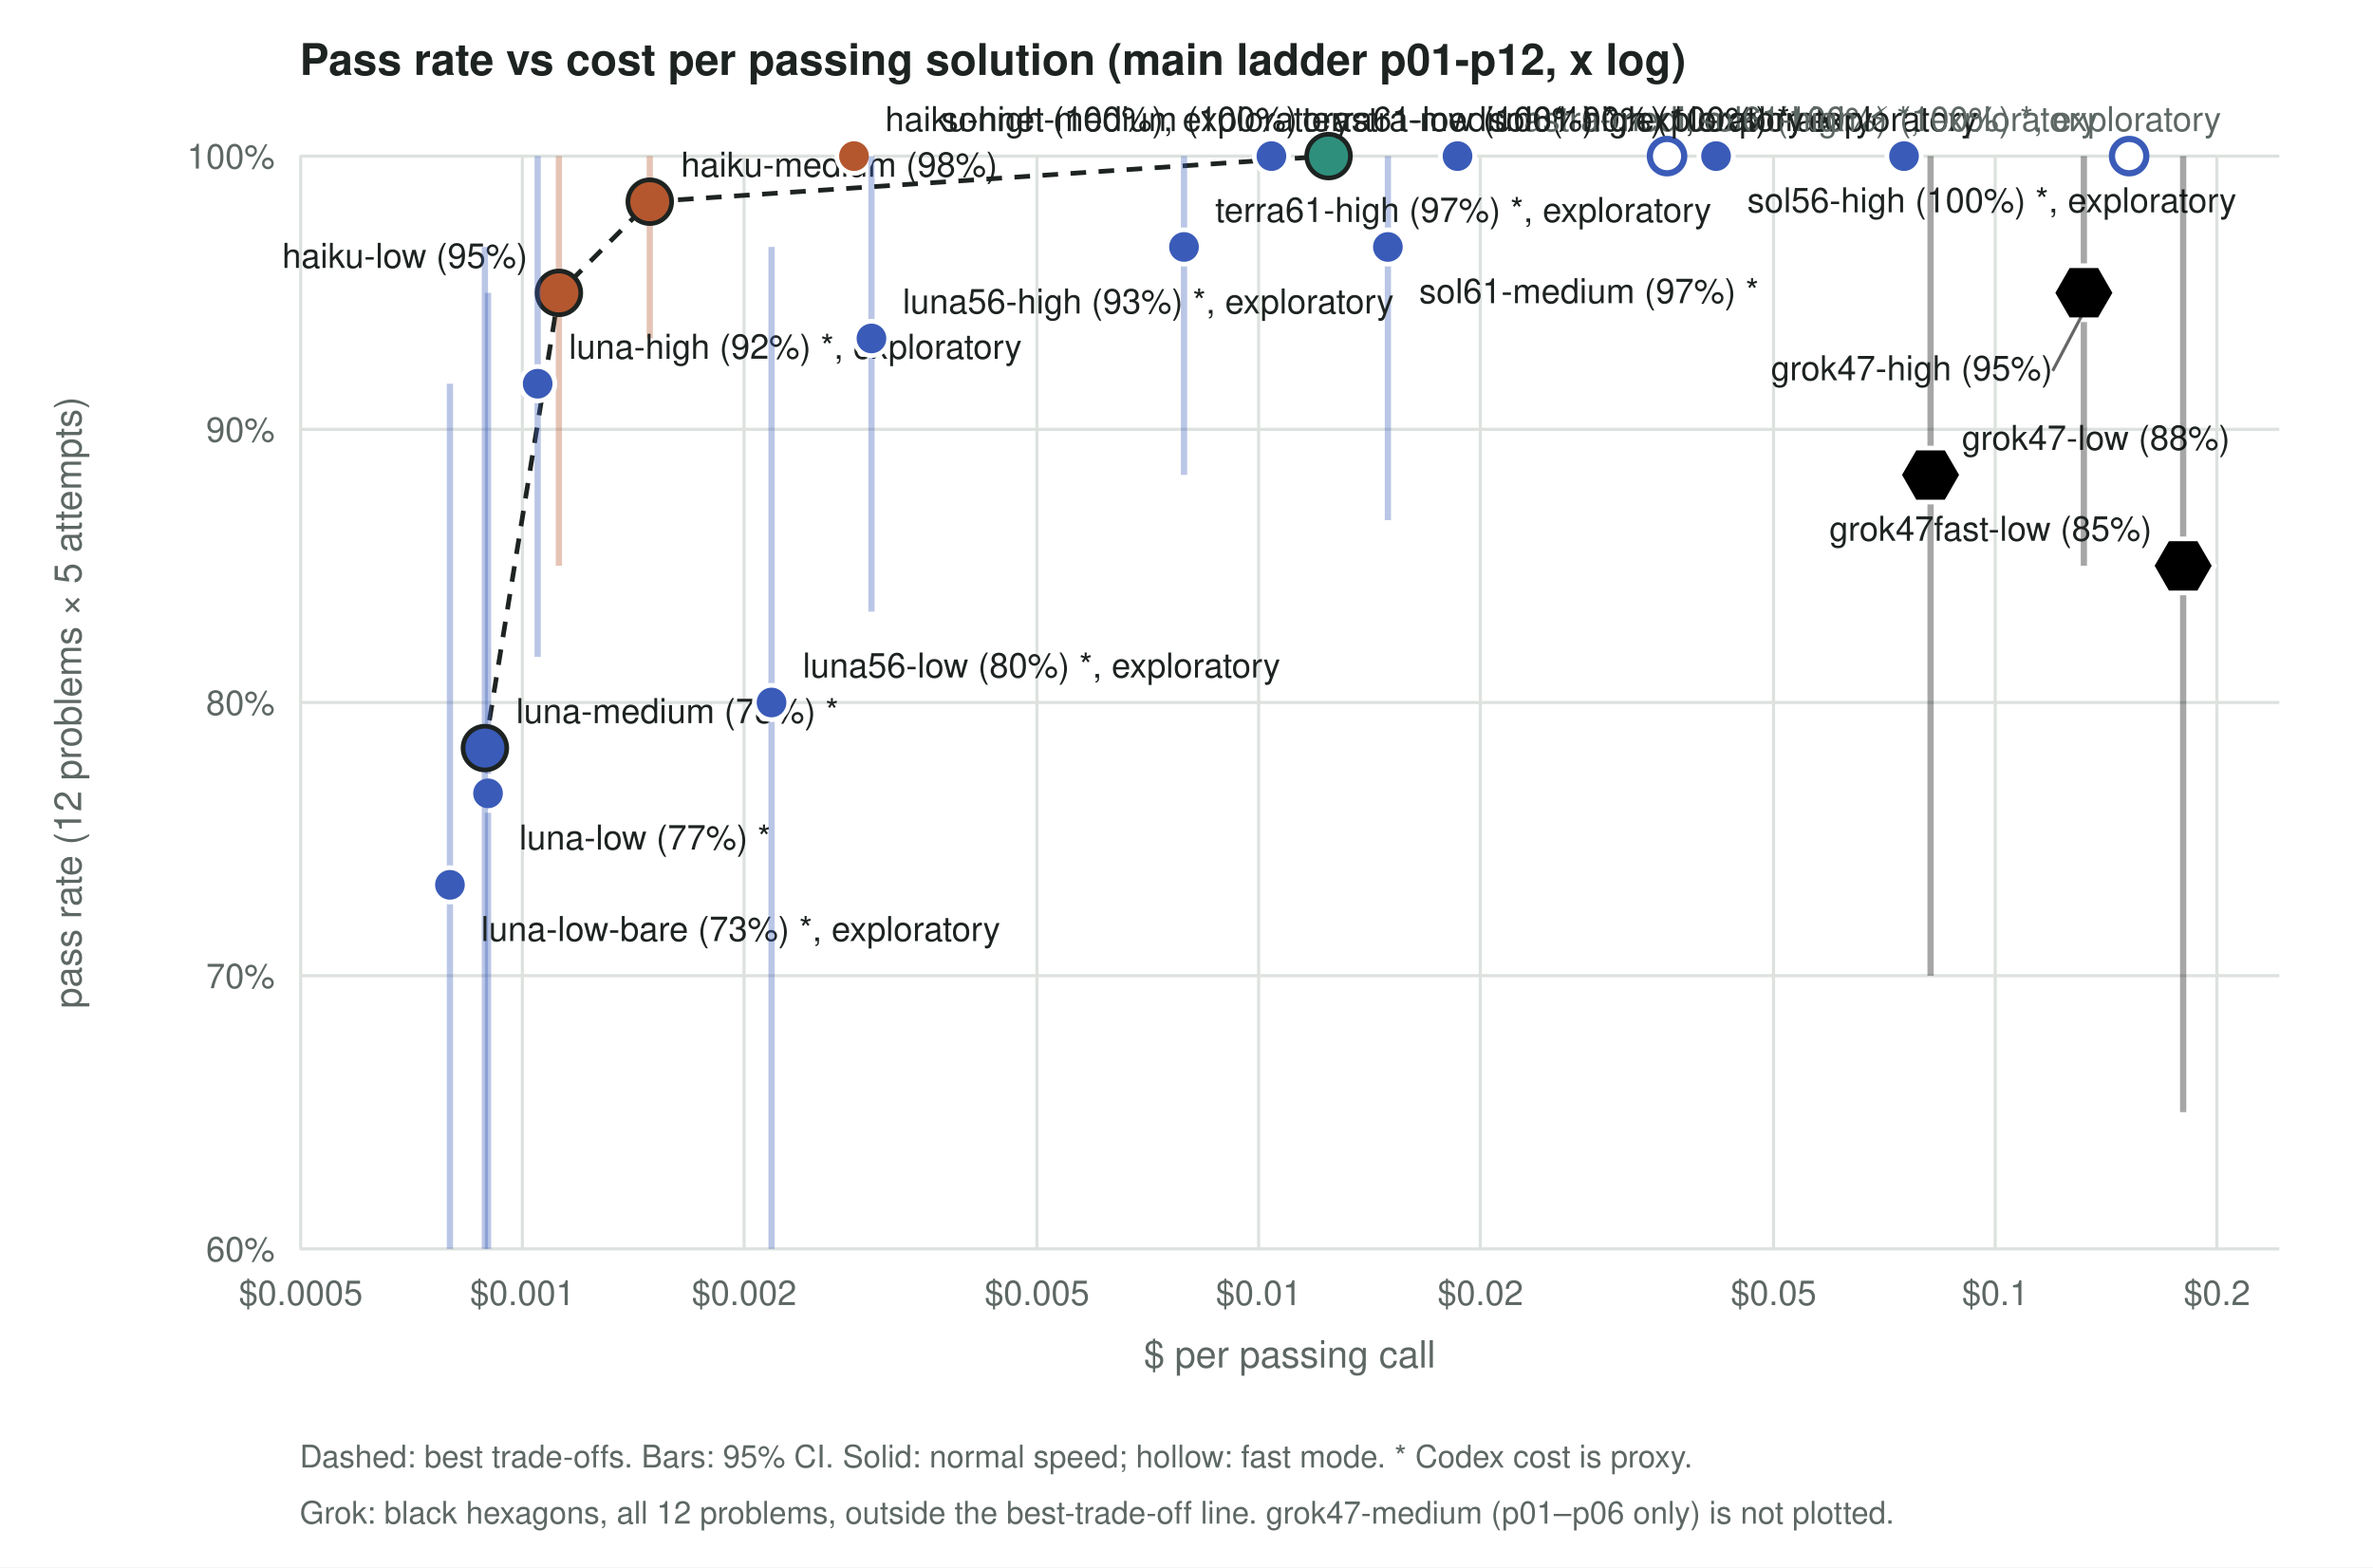
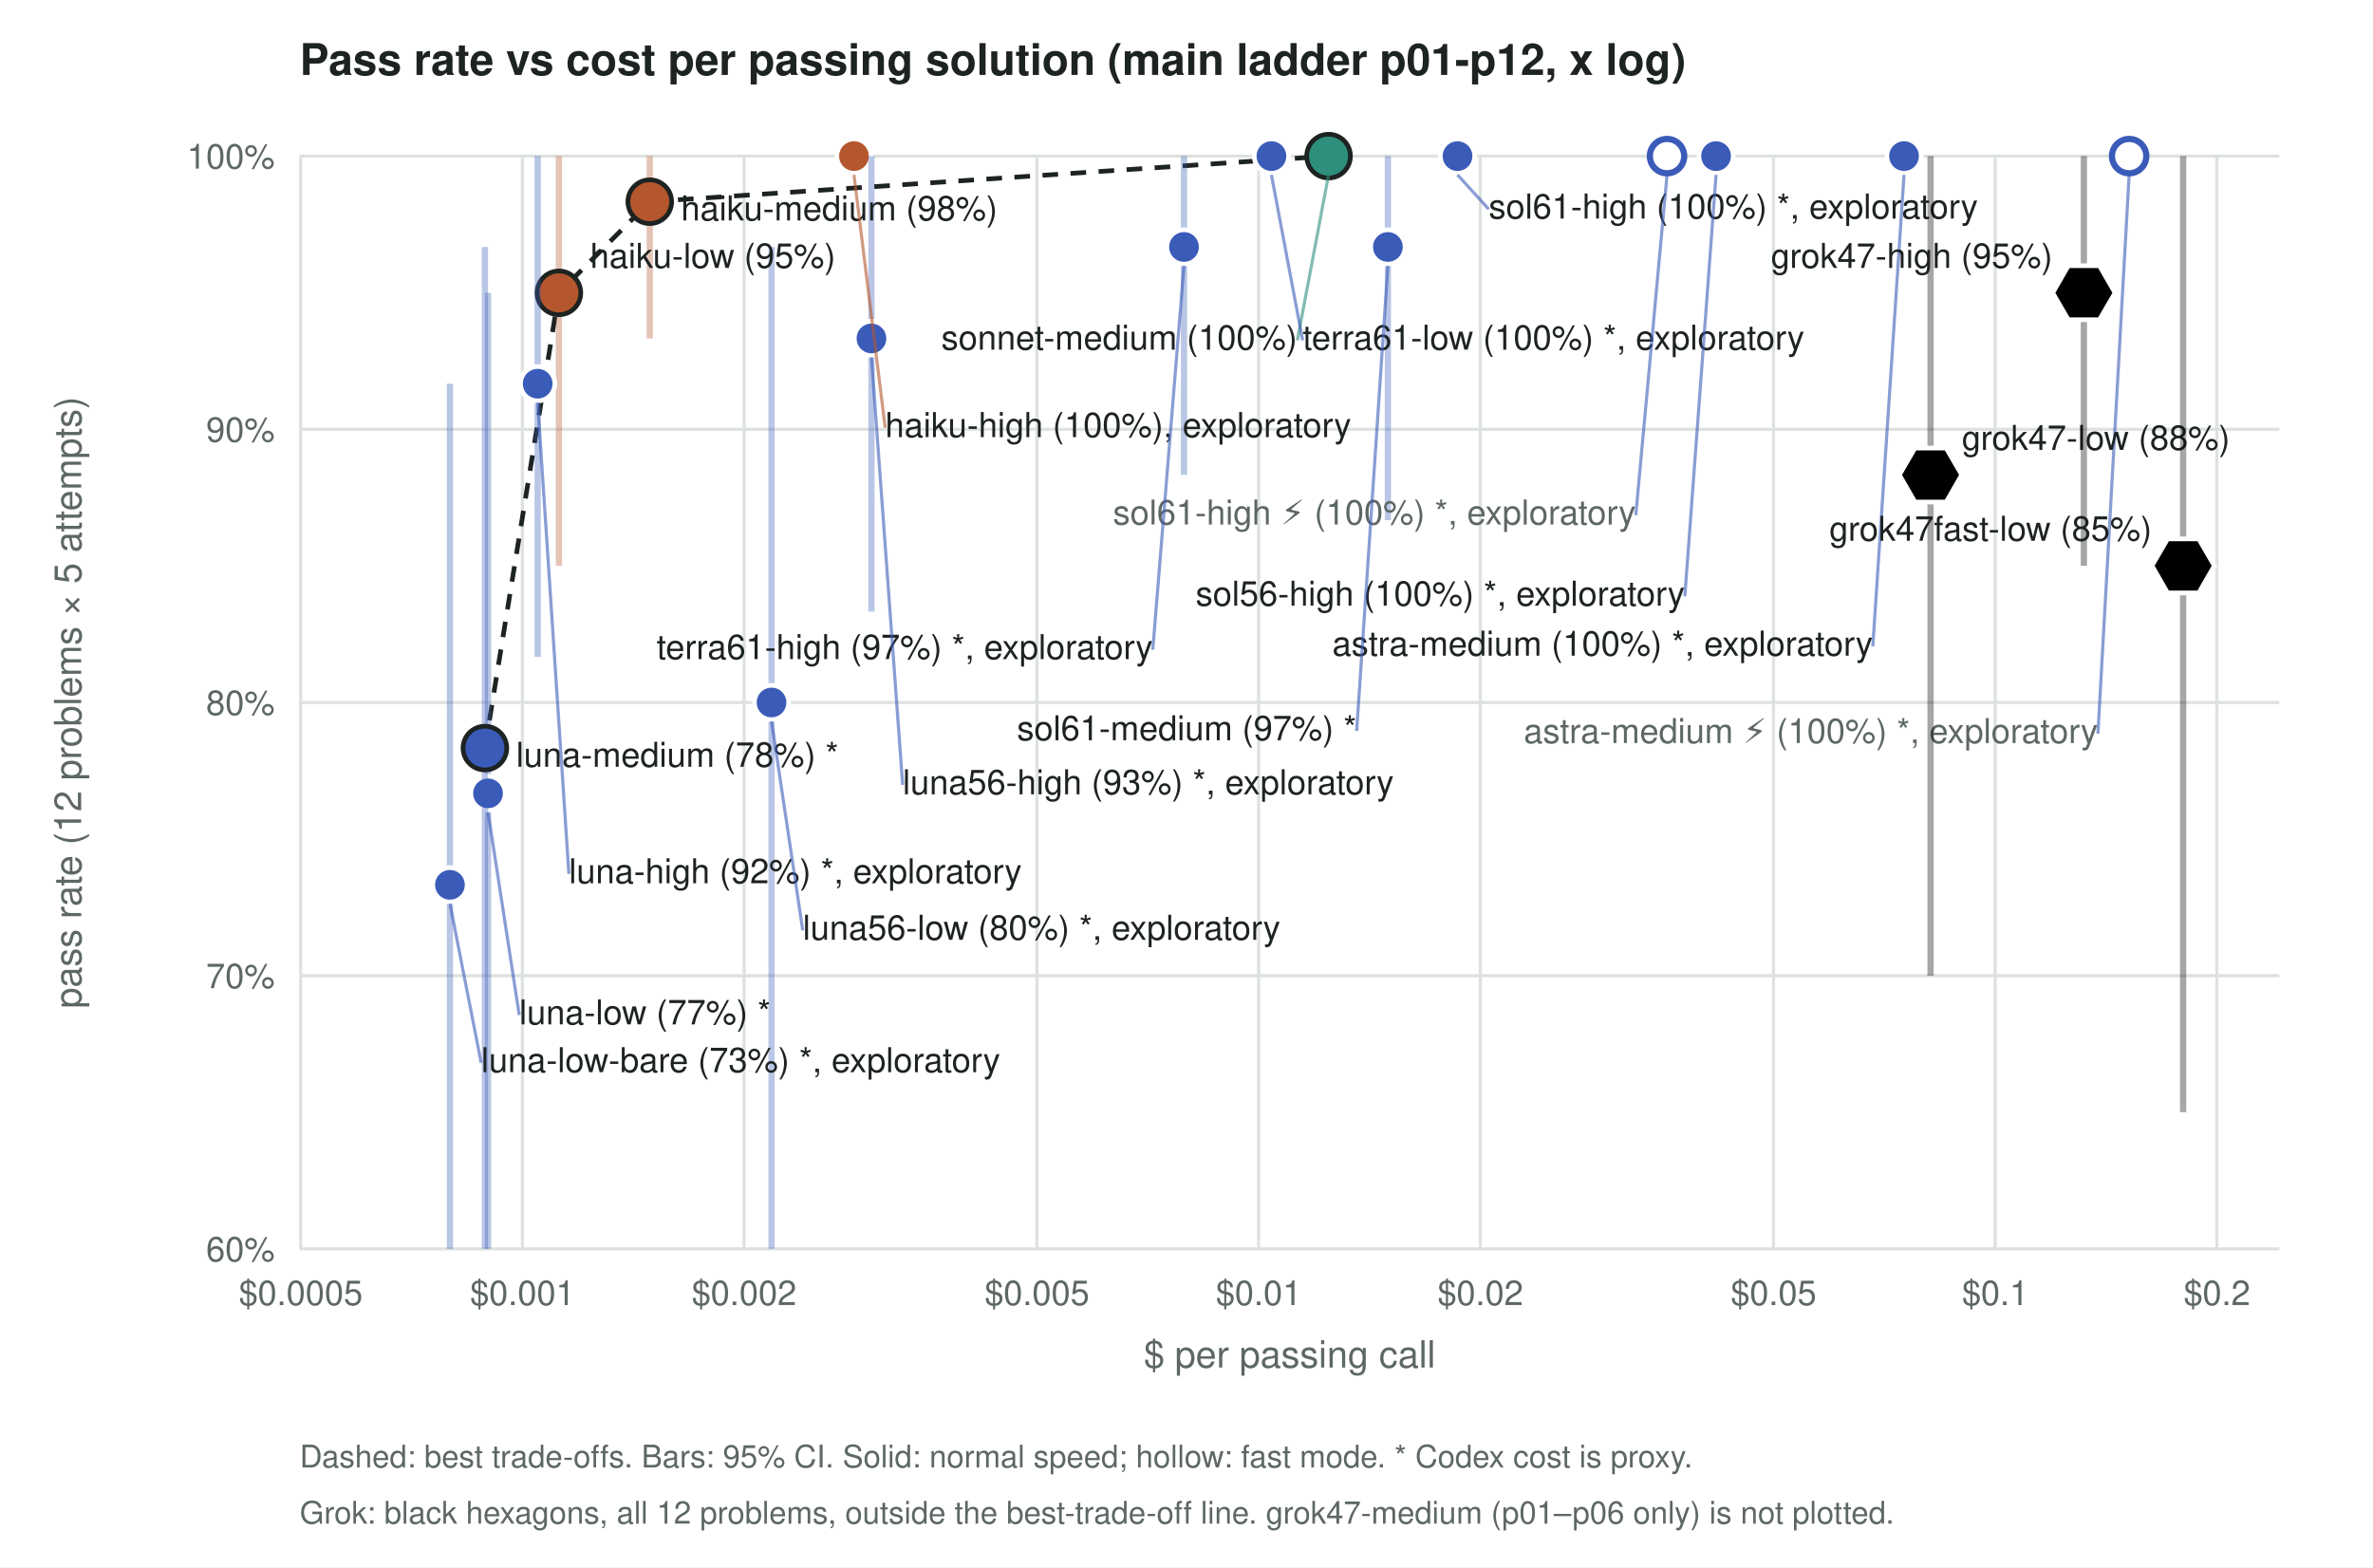
<svg xmlns="http://www.w3.org/2000/svg" viewBox="0 0 760 502" width="760" height="502" font-family="Hanken Grotesk, -apple-system, Segoe UI, Helvetica, Arial, sans-serif" font-size="12">
  <rect width="760" height="502" fill="var(--panel,#ffffff)" />
  <text x="96.0" y="24.0" font-size="14" text-anchor="start" style="fill:var(--fg,#1d2321)" font-weight="600">Pass rate vs cost per passing solution (main ladder p01-p12, x log)</text>
  <line x1="96" x2="730" y1="400.0" y2="400.0" stroke="var(--line,#dde2de)" />
  <text x="88.0" y="404.0" font-size="11" text-anchor="end" style="fill:var(--muted,#5d6763)" font-weight="normal">60%</text>
  <line x1="96" x2="730" y1="312.5" y2="312.5" stroke="var(--line,#dde2de)" />
  <text x="88.0" y="316.5" font-size="11" text-anchor="end" style="fill:var(--muted,#5d6763)" font-weight="normal">70%</text>
  <line x1="96" x2="730" y1="225.0" y2="225.0" stroke="var(--line,#dde2de)" />
  <text x="88.0" y="229.0" font-size="11" text-anchor="end" style="fill:var(--muted,#5d6763)" font-weight="normal">80%</text>
  <line x1="96" x2="730" y1="137.5" y2="137.5" stroke="var(--line,#dde2de)" />
  <text x="88.0" y="141.5" font-size="11" text-anchor="end" style="fill:var(--muted,#5d6763)" font-weight="normal">90%</text>
  <line x1="96" x2="730" y1="50.0" y2="50.0" stroke="var(--line,#dde2de)" />
  <text x="88.0" y="54.0" font-size="11" text-anchor="end" style="fill:var(--muted,#5d6763)" font-weight="normal">100%</text>
  <line x1="96.3" x2="96.3" y1="50" y2="400" stroke="var(--line,#dde2de)" />
  <text x="96.3" y="418.0" font-size="11" text-anchor="middle" style="fill:var(--muted,#5d6763)" font-weight="normal">$0.0005</text>
  <line x1="167.3" x2="167.3" y1="50" y2="400" stroke="var(--line,#dde2de)" />
  <text x="167.3" y="418.0" font-size="11" text-anchor="middle" style="fill:var(--muted,#5d6763)" font-weight="normal">$0.001</text>
  <line x1="238.3" x2="238.3" y1="50" y2="400" stroke="var(--line,#dde2de)" />
  <text x="238.3" y="418.0" font-size="11" text-anchor="middle" style="fill:var(--muted,#5d6763)" font-weight="normal">$0.002</text>
  <line x1="332.1" x2="332.1" y1="50" y2="400" stroke="var(--line,#dde2de)" />
  <text x="332.1" y="418.0" font-size="11" text-anchor="middle" style="fill:var(--muted,#5d6763)" font-weight="normal">$0.005</text>
  <line x1="403.1" x2="403.1" y1="50" y2="400" stroke="var(--line,#dde2de)" />
  <text x="403.1" y="418.0" font-size="11" text-anchor="middle" style="fill:var(--muted,#5d6763)" font-weight="normal">$0.01</text>
  <line x1="474.1" x2="474.1" y1="50" y2="400" stroke="var(--line,#dde2de)" />
  <text x="474.1" y="418.0" font-size="11" text-anchor="middle" style="fill:var(--muted,#5d6763)" font-weight="normal">$0.02</text>
  <line x1="568.0" x2="568.0" y1="50" y2="400" stroke="var(--line,#dde2de)" />
  <text x="568.0" y="418.0" font-size="11" text-anchor="middle" style="fill:var(--muted,#5d6763)" font-weight="normal">$0.05</text>
  <line x1="639.0" x2="639.0" y1="50" y2="400" stroke="var(--line,#dde2de)" />
  <text x="639.0" y="418.0" font-size="11" text-anchor="middle" style="fill:var(--muted,#5d6763)" font-weight="normal">$0.1</text>
  <line x1="710.0" x2="710.0" y1="50" y2="400" stroke="var(--line,#dde2de)" />
  <text x="710.0" y="418.0" font-size="11" text-anchor="middle" style="fill:var(--muted,#5d6763)" font-weight="normal">$0.2</text>
  <text x="413.0" y="438.0" font-size="12" text-anchor="middle" style="fill:var(--muted,#5d6763)" font-weight="normal">$ per passing call</text>
  <text x="26.0" y="225.0" font-size="12" text-anchor="middle" style="fill:var(--muted,#5d6763)" font-weight="normal" transform="rotate(-90 26 225.0)">pass rate (12 problems × 5 attempts)</text>
  <polyline points="155.3,239.6 179.0,93.8 208.1,64.6 425.5,50.0" fill="none" stroke="var(--fg,#1d2321)" stroke-width="1.5" stroke-dasharray="5 4" />
  <line x1="179.0" x2="179.0" y1="181.2" y2="50.0" stroke="var(--claude,#b4572e)" stroke-width="2" opacity="0.35" />
  <circle cx="179.0" cy="93.8" r="7" fill="var(--claude,#b4572e)" stroke="var(--fg,#1d2321)" stroke-width="1.5" />
-   <text x="169.0" y="85.8" font-size="11" text-anchor="end" style="fill:var(--fg,#1d2321)" font-weight="normal">haiku-low (95%)</text>
  <line x1="208.1" x2="208.1" y1="108.4" y2="50.0" stroke="var(--claude,#b4572e)" stroke-width="2" opacity="0.35" />
  <circle cx="208.1" cy="64.6" r="7" fill="var(--claude,#b4572e)" stroke="var(--fg,#1d2321)" stroke-width="1.5" />
-   <text x="218.1" y="56.6" font-size="11" text-anchor="start" style="fill:var(--fg,#1d2321)" font-weight="normal">haiku-medium (98%)</text>
  <line x1="425.5" x2="425.5" y1="50.0" y2="50.0" stroke="var(--sonnet,#2f8f7d)" stroke-width="2" opacity="0.35" />
  <circle cx="425.5" cy="50.0" r="7" fill="var(--sonnet,#2f8f7d)" stroke="var(--fg,#1d2321)" stroke-width="1.5" />
-   <text x="415.5" y="42.0" font-size="11" text-anchor="end" style="fill:var(--fg,#1d2321)" font-weight="normal">sonnet-medium (100%)</text>
  <line x1="156.3" x2="156.3" y1="400.0" y2="93.8" stroke="var(--codex,#3a5bb8)" stroke-width="2" opacity="0.35" />
  <circle cx="156.3" cy="254.1" r="5.5" fill="var(--codex,#3a5bb8)" stroke="var(--panel,#ffffff)" stroke-width="1.5" />
-   <text x="166.3" y="272.1" font-size="11" text-anchor="start" style="fill:var(--fg,#1d2321)" font-weight="normal">luna-low (77%) *</text>
  <line x1="155.3" x2="155.3" y1="400.0" y2="79.1" stroke="var(--codex,#3a5bb8)" stroke-width="2" opacity="0.35" />
  <circle cx="155.3" cy="239.6" r="7" fill="var(--codex,#3a5bb8)" stroke="var(--fg,#1d2321)" stroke-width="1.5" />
-   <text x="165.3" y="231.6" font-size="11" text-anchor="start" style="fill:var(--fg,#1d2321)" font-weight="normal">luna-medium (78%) *</text>
  <line x1="444.5" x2="444.5" y1="166.6" y2="50.0" stroke="var(--codex,#3a5bb8)" stroke-width="2" opacity="0.35" />
  <circle cx="444.5" cy="79.1" r="5.5" fill="var(--codex,#3a5bb8)" stroke="var(--panel,#ffffff)" stroke-width="1.5" />
-   <text x="454.5" y="97.1" font-size="11" text-anchor="start" style="fill:var(--fg,#1d2321)" font-weight="normal">sol61-medium (97%) *</text>
  <line x1="609.8" x2="609.8" y1="50.0" y2="50.0" stroke="var(--codex,#3a5bb8)" stroke-width="2" opacity="0.35" />
  <circle cx="609.8" cy="50.0" r="5.5" fill="var(--codex,#3a5bb8)" stroke="var(--panel,#ffffff)" stroke-width="1.5" />
-   <text x="599.8" y="42.0" font-size="11" text-anchor="end" style="fill:var(--fg,#1d2321)" font-weight="normal">astra-medium (100%) *, exploratory</text>
  <line x1="681.9" x2="681.9" y1="50.0" y2="50.0" stroke="var(--codex,#3a5bb8)" stroke-width="2" opacity="0.35" />
  <circle cx="681.9" cy="50.0" r="5.5" fill="var(--panel,#ffffff)" stroke="var(--codex,#3a5bb8)" stroke-width="2" />
-   <text x="671.9" y="42.0" font-size="11" text-anchor="end" style="fill:var(--muted,#5d6763)" font-weight="normal">astra-medium ⚡ (100%) *, exploratory</text>
  <line x1="273.5" x2="273.5" y1="50.0" y2="50.0" stroke="var(--claude,#b4572e)" stroke-width="2" opacity="0.35" />
  <circle cx="273.5" cy="50.0" r="5.5" fill="var(--claude,#b4572e)" stroke="var(--panel,#ffffff)" stroke-width="1.5" />
-   <text x="283.5" y="42.0" font-size="11" text-anchor="start" style="fill:var(--fg,#1d2321)" font-weight="normal">haiku-high (100%), exploratory</text>
  <line x1="172.2" x2="172.2" y1="210.4" y2="50.0" stroke="var(--codex,#3a5bb8)" stroke-width="2" opacity="0.35" />
  <circle cx="172.2" cy="122.9" r="5.5" fill="var(--codex,#3a5bb8)" stroke="var(--panel,#ffffff)" stroke-width="1.5" />
-   <text x="182.2" y="114.9" font-size="11" text-anchor="start" style="fill:var(--fg,#1d2321)" font-weight="normal">luna-high (92%) *, exploratory</text>
  <line x1="144.1" x2="144.1" y1="400.0" y2="122.9" stroke="var(--codex,#3a5bb8)" stroke-width="2" opacity="0.35" />
  <circle cx="144.1" cy="283.4" r="5.5" fill="var(--codex,#3a5bb8)" stroke="var(--panel,#ffffff)" stroke-width="1.5" />
-   <text x="154.1" y="301.4" font-size="11" text-anchor="start" style="fill:var(--fg,#1d2321)" font-weight="normal">luna-low-bare (73%) *, exploratory</text>
  <line x1="279.1" x2="279.1" y1="195.9" y2="50.0" stroke="var(--codex,#3a5bb8)" stroke-width="2" opacity="0.35" />
  <circle cx="279.1" cy="108.4" r="5.5" fill="var(--codex,#3a5bb8)" stroke="var(--panel,#ffffff)" stroke-width="1.5" />
-   <text x="289.1" y="100.4" font-size="11" text-anchor="start" style="fill:var(--fg,#1d2321)" font-weight="normal">luna56-high (93%) *, exploratory</text>
  <line x1="247.1" x2="247.1" y1="400.0" y2="79.1" stroke="var(--codex,#3a5bb8)" stroke-width="2" opacity="0.35" />
  <circle cx="247.1" cy="225.0" r="5.5" fill="var(--codex,#3a5bb8)" stroke="var(--panel,#ffffff)" stroke-width="1.5" />
-   <text x="257.1" y="217.0" font-size="11" text-anchor="start" style="fill:var(--fg,#1d2321)" font-weight="normal">luna56-low (80%) *, exploratory</text>
  <line x1="549.6" x2="549.6" y1="50.0" y2="50.0" stroke="var(--codex,#3a5bb8)" stroke-width="2" opacity="0.35" />
  <circle cx="549.6" cy="50.0" r="5.5" fill="var(--codex,#3a5bb8)" stroke="var(--panel,#ffffff)" stroke-width="1.5" />
-   <text x="559.6" y="68.0" font-size="11" text-anchor="start" style="fill:var(--fg,#1d2321)" font-weight="normal">sol56-high (100%) *, exploratory</text>
  <line x1="466.8" x2="466.8" y1="50.0" y2="50.0" stroke="var(--codex,#3a5bb8)" stroke-width="2" opacity="0.35" />
  <circle cx="466.8" cy="50.0" r="5.5" fill="var(--codex,#3a5bb8)" stroke="var(--panel,#ffffff)" stroke-width="1.5" />
-   <text x="476.8" y="42.0" font-size="11" text-anchor="start" style="fill:var(--fg,#1d2321)" font-weight="normal">sol61-high (100%) *, exploratory</text>
  <line x1="533.9" x2="533.9" y1="50.0" y2="50.0" stroke="var(--codex,#3a5bb8)" stroke-width="2" opacity="0.35" />
  <circle cx="533.9" cy="50.0" r="5.5" fill="var(--panel,#ffffff)" stroke="var(--codex,#3a5bb8)" stroke-width="2" />
-   <text x="543.9" y="42.0" font-size="11" text-anchor="start" style="fill:var(--muted,#5d6763)" font-weight="normal">sol61-high ⚡ (100%) *, exploratory</text>
  <line x1="379.2" x2="379.2" y1="152.1" y2="50.0" stroke="var(--codex,#3a5bb8)" stroke-width="2" opacity="0.35" />
  <circle cx="379.2" cy="79.1" r="5.5" fill="var(--codex,#3a5bb8)" stroke="var(--panel,#ffffff)" stroke-width="1.5" />
-   <text x="389.2" y="71.1" font-size="11" text-anchor="start" style="fill:var(--fg,#1d2321)" font-weight="normal">terra61-high (97%) *, exploratory</text>
  <line x1="407.2" x2="407.2" y1="50.0" y2="50.0" stroke="var(--codex,#3a5bb8)" stroke-width="2" opacity="0.35" />
  <circle cx="407.2" cy="50.0" r="5.5" fill="var(--codex,#3a5bb8)" stroke="var(--panel,#ffffff)" stroke-width="1.5" />
-   <text x="417.2" y="42.0" font-size="11" text-anchor="start" style="fill:var(--fg,#1d2321)" font-weight="normal">terra61-low (100%) *, exploratory</text>
+   <line x1="425.5" x2="415.5" y1="56.0" y2="109.0" stroke="var(--sonnet,#2f8f7d)" stroke-width="1" opacity="0.6" />
+   <text x="415.5" y="112.0" font-size="11" text-anchor="end" style="fill:var(--fg,#1d2321)" font-weight="normal">sonnet-medium (100%)</text>
+   <text x="218.1" y="70.6" font-size="11" text-anchor="start" style="fill:var(--fg,#1d2321)" font-weight="normal">haiku-medium (98%)</text>
+   <text x="189.0" y="85.8" font-size="11" text-anchor="start" style="fill:var(--fg,#1d2321)" font-weight="normal">haiku-low (95%)</text>
+   <text x="165.3" y="245.6" font-size="11" text-anchor="start" style="fill:var(--fg,#1d2321)" font-weight="normal">luna-medium (78%) *</text>
+   <line x1="273.5" x2="283.5" y1="56.0" y2="137.0" stroke="var(--claude,#b4572e)" stroke-width="1" opacity="0.6" />
+   <text x="283.5" y="140.0" font-size="11" text-anchor="start" style="fill:var(--fg,#1d2321)" font-weight="normal">haiku-high (100%), exploratory</text>
+   <line x1="407.2" x2="417.2" y1="56.0" y2="109.0" stroke="var(--codex,#3a5bb8)" stroke-width="1" opacity="0.6" />
+   <text x="417.2" y="112.0" font-size="11" text-anchor="start" style="fill:var(--fg,#1d2321)" font-weight="normal">terra61-low (100%) *, exploratory</text>
+   <line x1="466.8" x2="476.8" y1="56.0" y2="67.0" stroke="var(--codex,#3a5bb8)" stroke-width="1" opacity="0.6" />
+   <text x="476.8" y="70.0" font-size="11" text-anchor="start" style="fill:var(--fg,#1d2321)" font-weight="normal">sol61-high (100%) *, exploratory</text>
+   <line x1="533.9" x2="523.9" y1="56.0" y2="165.0" stroke="var(--codex,#3a5bb8)" stroke-width="1" opacity="0.6" />
+   <text x="523.9" y="168.0" font-size="11" text-anchor="end" style="fill:var(--muted,#5d6763)" font-weight="normal">sol61-high ⚡ (100%) *, exploratory</text>
+   <line x1="549.6" x2="539.6" y1="56.0" y2="191.0" stroke="var(--codex,#3a5bb8)" stroke-width="1" opacity="0.6" />
+   <text x="539.6" y="194.0" font-size="11" text-anchor="end" style="fill:var(--fg,#1d2321)" font-weight="normal">sol56-high (100%) *, exploratory</text>
+   <line x1="609.8" x2="599.8" y1="56.0" y2="207.0" stroke="var(--codex,#3a5bb8)" stroke-width="1" opacity="0.6" />
+   <text x="599.8" y="210.0" font-size="11" text-anchor="end" style="fill:var(--fg,#1d2321)" font-weight="normal">astra-medium (100%) *, exploratory</text>
+   <line x1="681.9" x2="671.9" y1="56.0" y2="235.0" stroke="var(--codex,#3a5bb8)" stroke-width="1" opacity="0.6" />
+   <text x="671.9" y="238.0" font-size="11" text-anchor="end" style="fill:var(--muted,#5d6763)" font-weight="normal">astra-medium ⚡ (100%) *, exploratory</text>
+   <line x1="379.2" x2="369.2" y1="85.1" y2="208.1" stroke="var(--codex,#3a5bb8)" stroke-width="1" opacity="0.6" />
+   <text x="369.2" y="211.1" font-size="11" text-anchor="end" style="fill:var(--fg,#1d2321)" font-weight="normal">terra61-high (97%) *, exploratory</text>
+   <line x1="444.5" x2="434.5" y1="85.1" y2="234.1" stroke="var(--codex,#3a5bb8)" stroke-width="1" opacity="0.6" />
+   <text x="434.5" y="237.1" font-size="11" text-anchor="end" style="fill:var(--fg,#1d2321)" font-weight="normal">sol61-medium (97%) *</text>
+   <line x1="279.1" x2="289.1" y1="114.4" y2="251.4" stroke="var(--codex,#3a5bb8)" stroke-width="1" opacity="0.6" />
+   <text x="289.1" y="254.4" font-size="11" text-anchor="start" style="fill:var(--fg,#1d2321)" font-weight="normal">luna56-high (93%) *, exploratory</text>
+   <line x1="172.2" x2="182.2" y1="128.9" y2="279.9" stroke="var(--codex,#3a5bb8)" stroke-width="1" opacity="0.6" />
+   <text x="182.2" y="282.9" font-size="11" text-anchor="start" style="fill:var(--fg,#1d2321)" font-weight="normal">luna-high (92%) *, exploratory</text>
+   <line x1="247.1" x2="257.1" y1="231.0" y2="298.0" stroke="var(--codex,#3a5bb8)" stroke-width="1" opacity="0.6" />
+   <text x="257.1" y="301.0" font-size="11" text-anchor="start" style="fill:var(--fg,#1d2321)" font-weight="normal">luna56-low (80%) *, exploratory</text>
+   <line x1="156.3" x2="166.3" y1="260.1" y2="325.1" stroke="var(--codex,#3a5bb8)" stroke-width="1" opacity="0.6" />
+   <text x="166.3" y="328.1" font-size="11" text-anchor="start" style="fill:var(--fg,#1d2321)" font-weight="normal">luna-low (77%) *</text>
+   <line x1="144.1" x2="154.1" y1="289.4" y2="340.4" stroke="var(--codex,#3a5bb8)" stroke-width="1" opacity="0.6" />
+   <text x="154.1" y="343.4" font-size="11" text-anchor="start" style="fill:var(--fg,#1d2321)" font-weight="normal">luna-low-bare (73%) *, exploratory</text>
  <line x1="618.3" x2="618.3" y1="312.5" y2="50.0" stroke="var(--grok,#000)" stroke-width="2" opacity="0.35" />
  <polygon points="628.3,152.1 623.3,160.8 613.3,160.8 608.3,152.1 613.3,143.5 623.3,143.5" fill="var(--grok,#000)" stroke="#fff" stroke-width="1.5" />
  <text x="628.3" y="144.1" font-size="11" text-anchor="start" style="fill:var(--fg,#1d2321)" font-weight="normal">grok47-low (88%)</text>
  <line x1="667.4" x2="667.4" y1="181.2" y2="50.0" stroke="var(--grok,#000)" stroke-width="2" opacity="0.35" />
  <polygon points="677.4,93.8 672.4,102.4 662.4,102.4 657.4,93.8 662.4,85.1 672.4,85.1" fill="var(--grok,#000)" stroke="#fff" stroke-width="1.5" />
-   <line x1="667.4" x2="657.4" y1="99.8" y2="118.8" stroke="var(--grok,#000)" stroke-width="1" opacity="0.6" />
-   <text x="657.4" y="121.8" font-size="11" text-anchor="end" style="fill:var(--fg,#1d2321)" font-weight="normal">grok47-high (95%)</text>
+   <text x="657.4" y="85.8" font-size="11" text-anchor="end" style="fill:var(--fg,#1d2321)" font-weight="normal">grok47-high (95%)</text>
  <line x1="699.2" x2="699.2" y1="356.2" y2="50.0" stroke="var(--grok,#000)" stroke-width="2" opacity="0.35" />
  <polygon points="709.2,181.2 704.2,189.9 694.2,189.9 689.2,181.2 694.2,172.6 704.2,172.6" fill="var(--grok,#000)" stroke="#fff" stroke-width="1.5" />
  <text x="689.2" y="173.2" font-size="11" text-anchor="end" style="fill:var(--fg,#1d2321)" font-weight="normal">grok47fast-low (85%)</text>
  <text x="96.0" y="470.0" font-size="10" text-anchor="start" style="fill:var(--muted,#5d6763)" font-weight="normal">Dashed: best trade-offs. Bars: 95% CI. Solid: normal speed; hollow: fast mode. * Codex cost is proxy.</text>
  <text x="96.0" y="488.0" font-size="10" text-anchor="start" style="fill:var(--muted,#5d6763)" font-weight="normal">Grok: black hexagons, all 12 problems, outside the best-trade-off line. grok47-medium (p01–p06 only) is not plotted.</text>
</svg>
